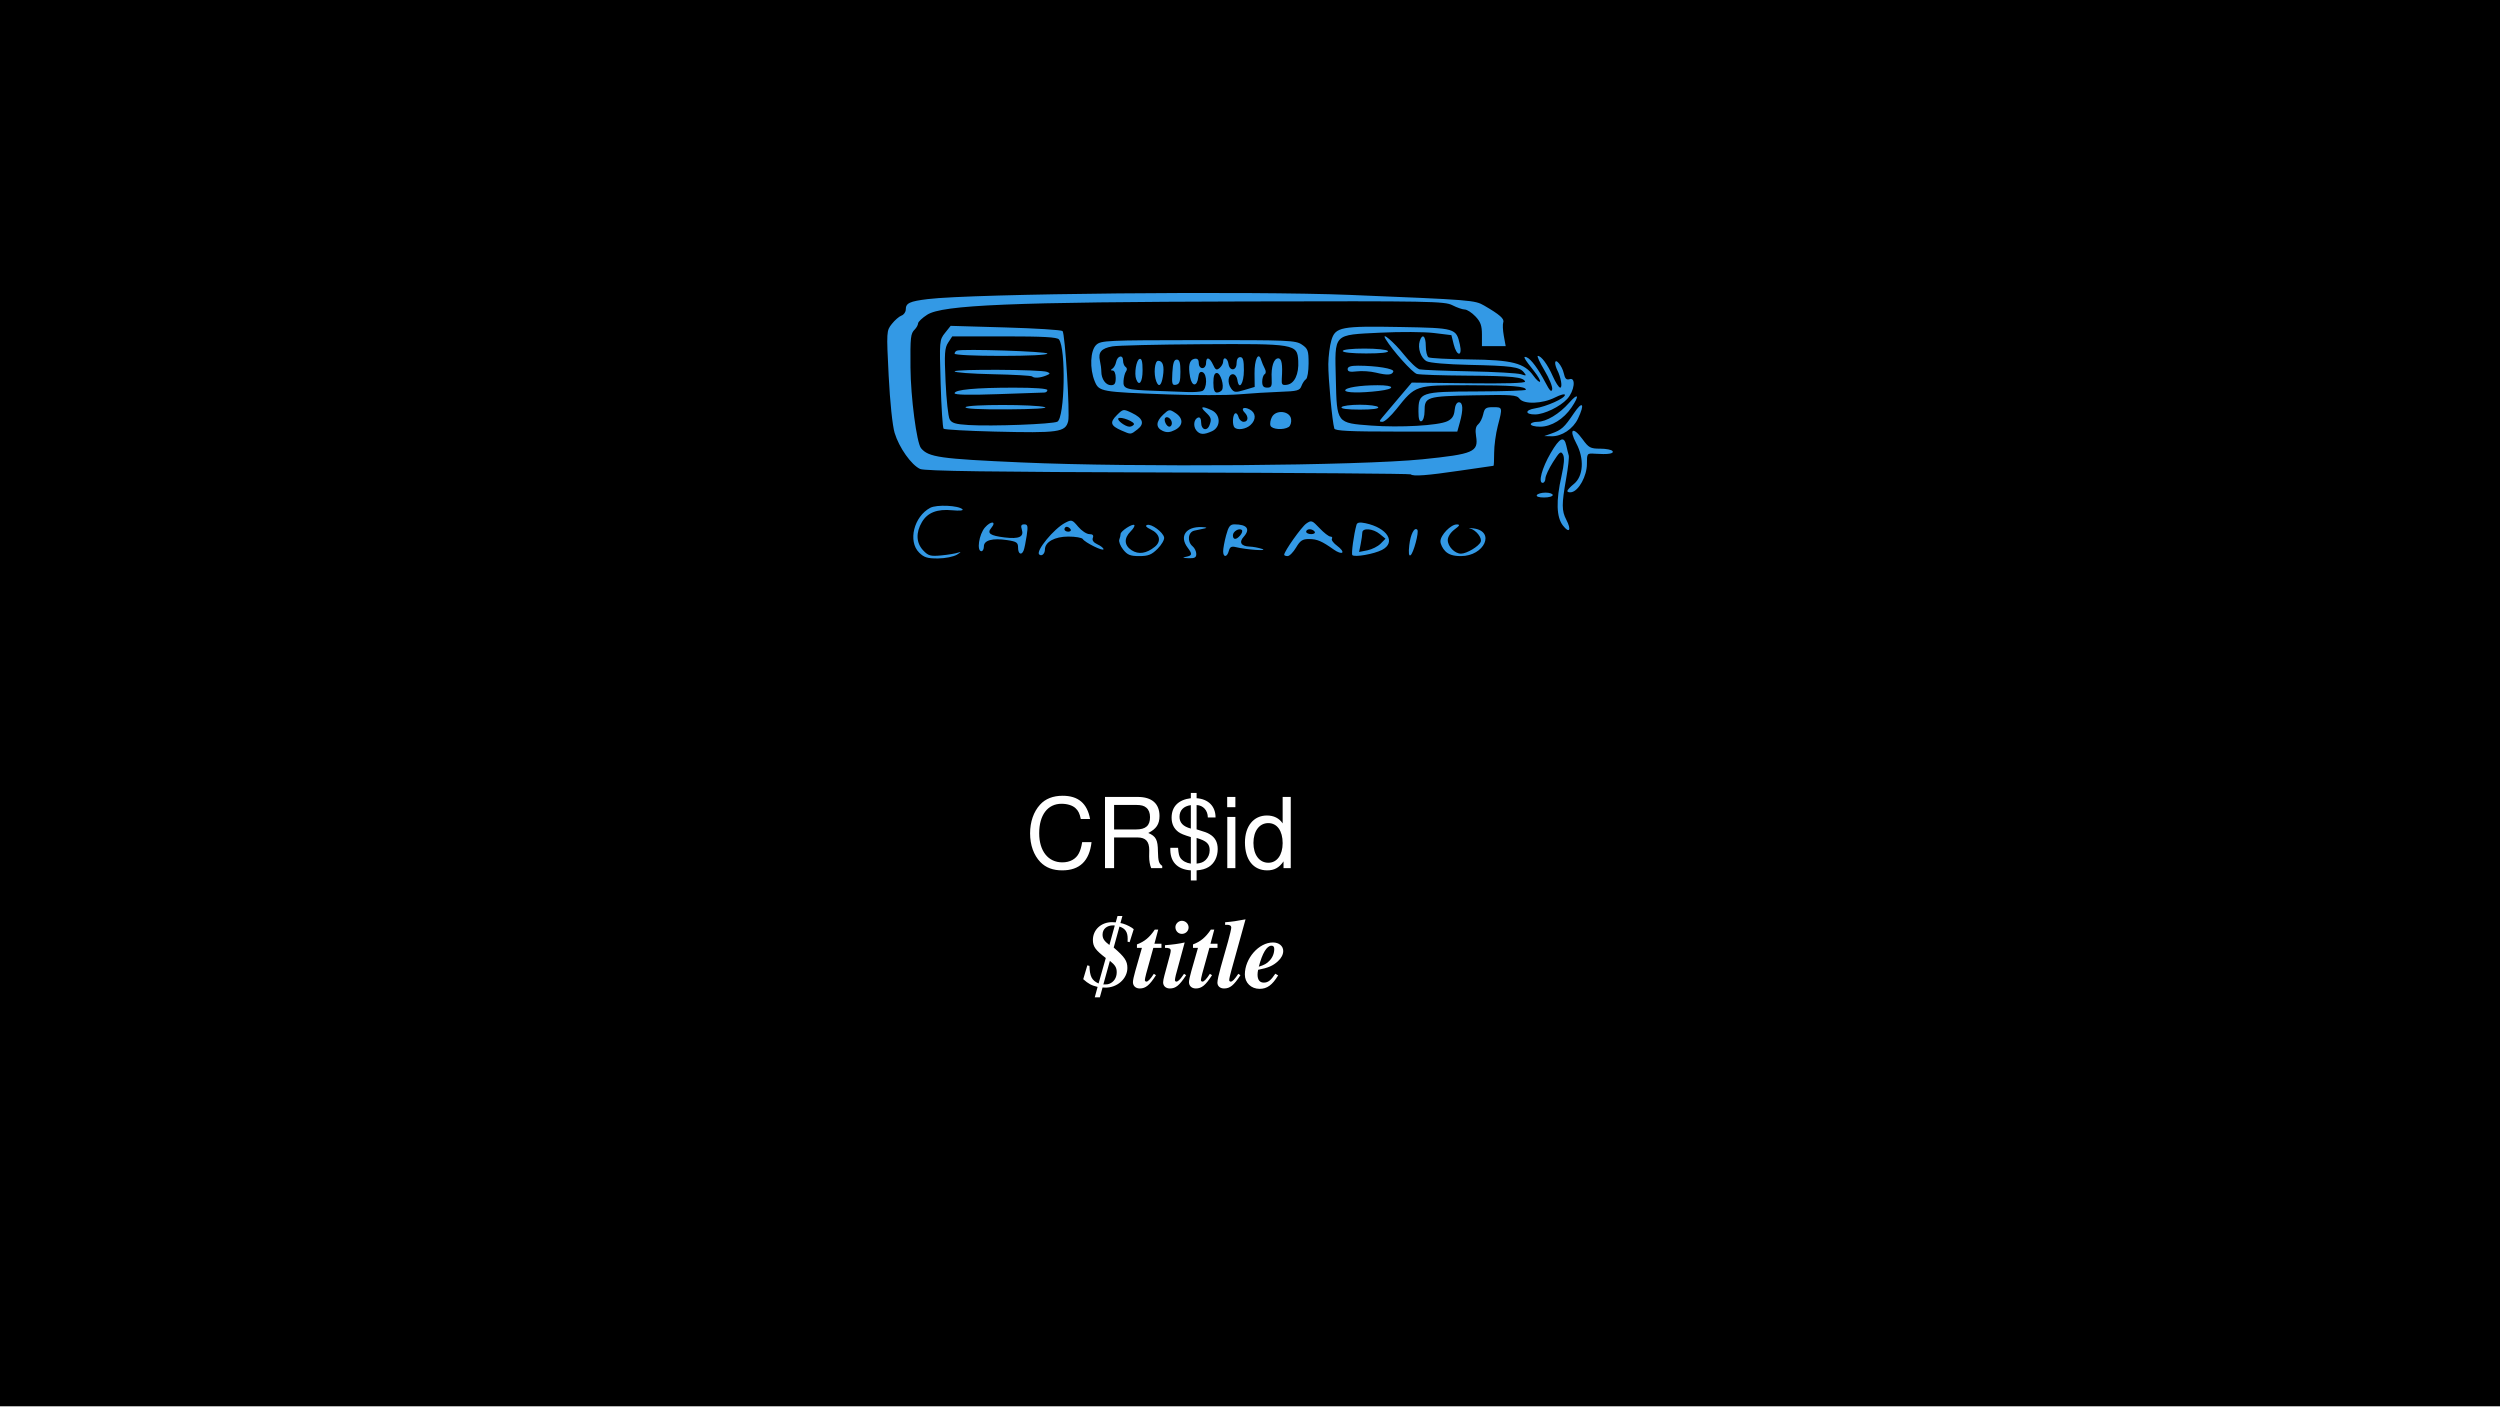
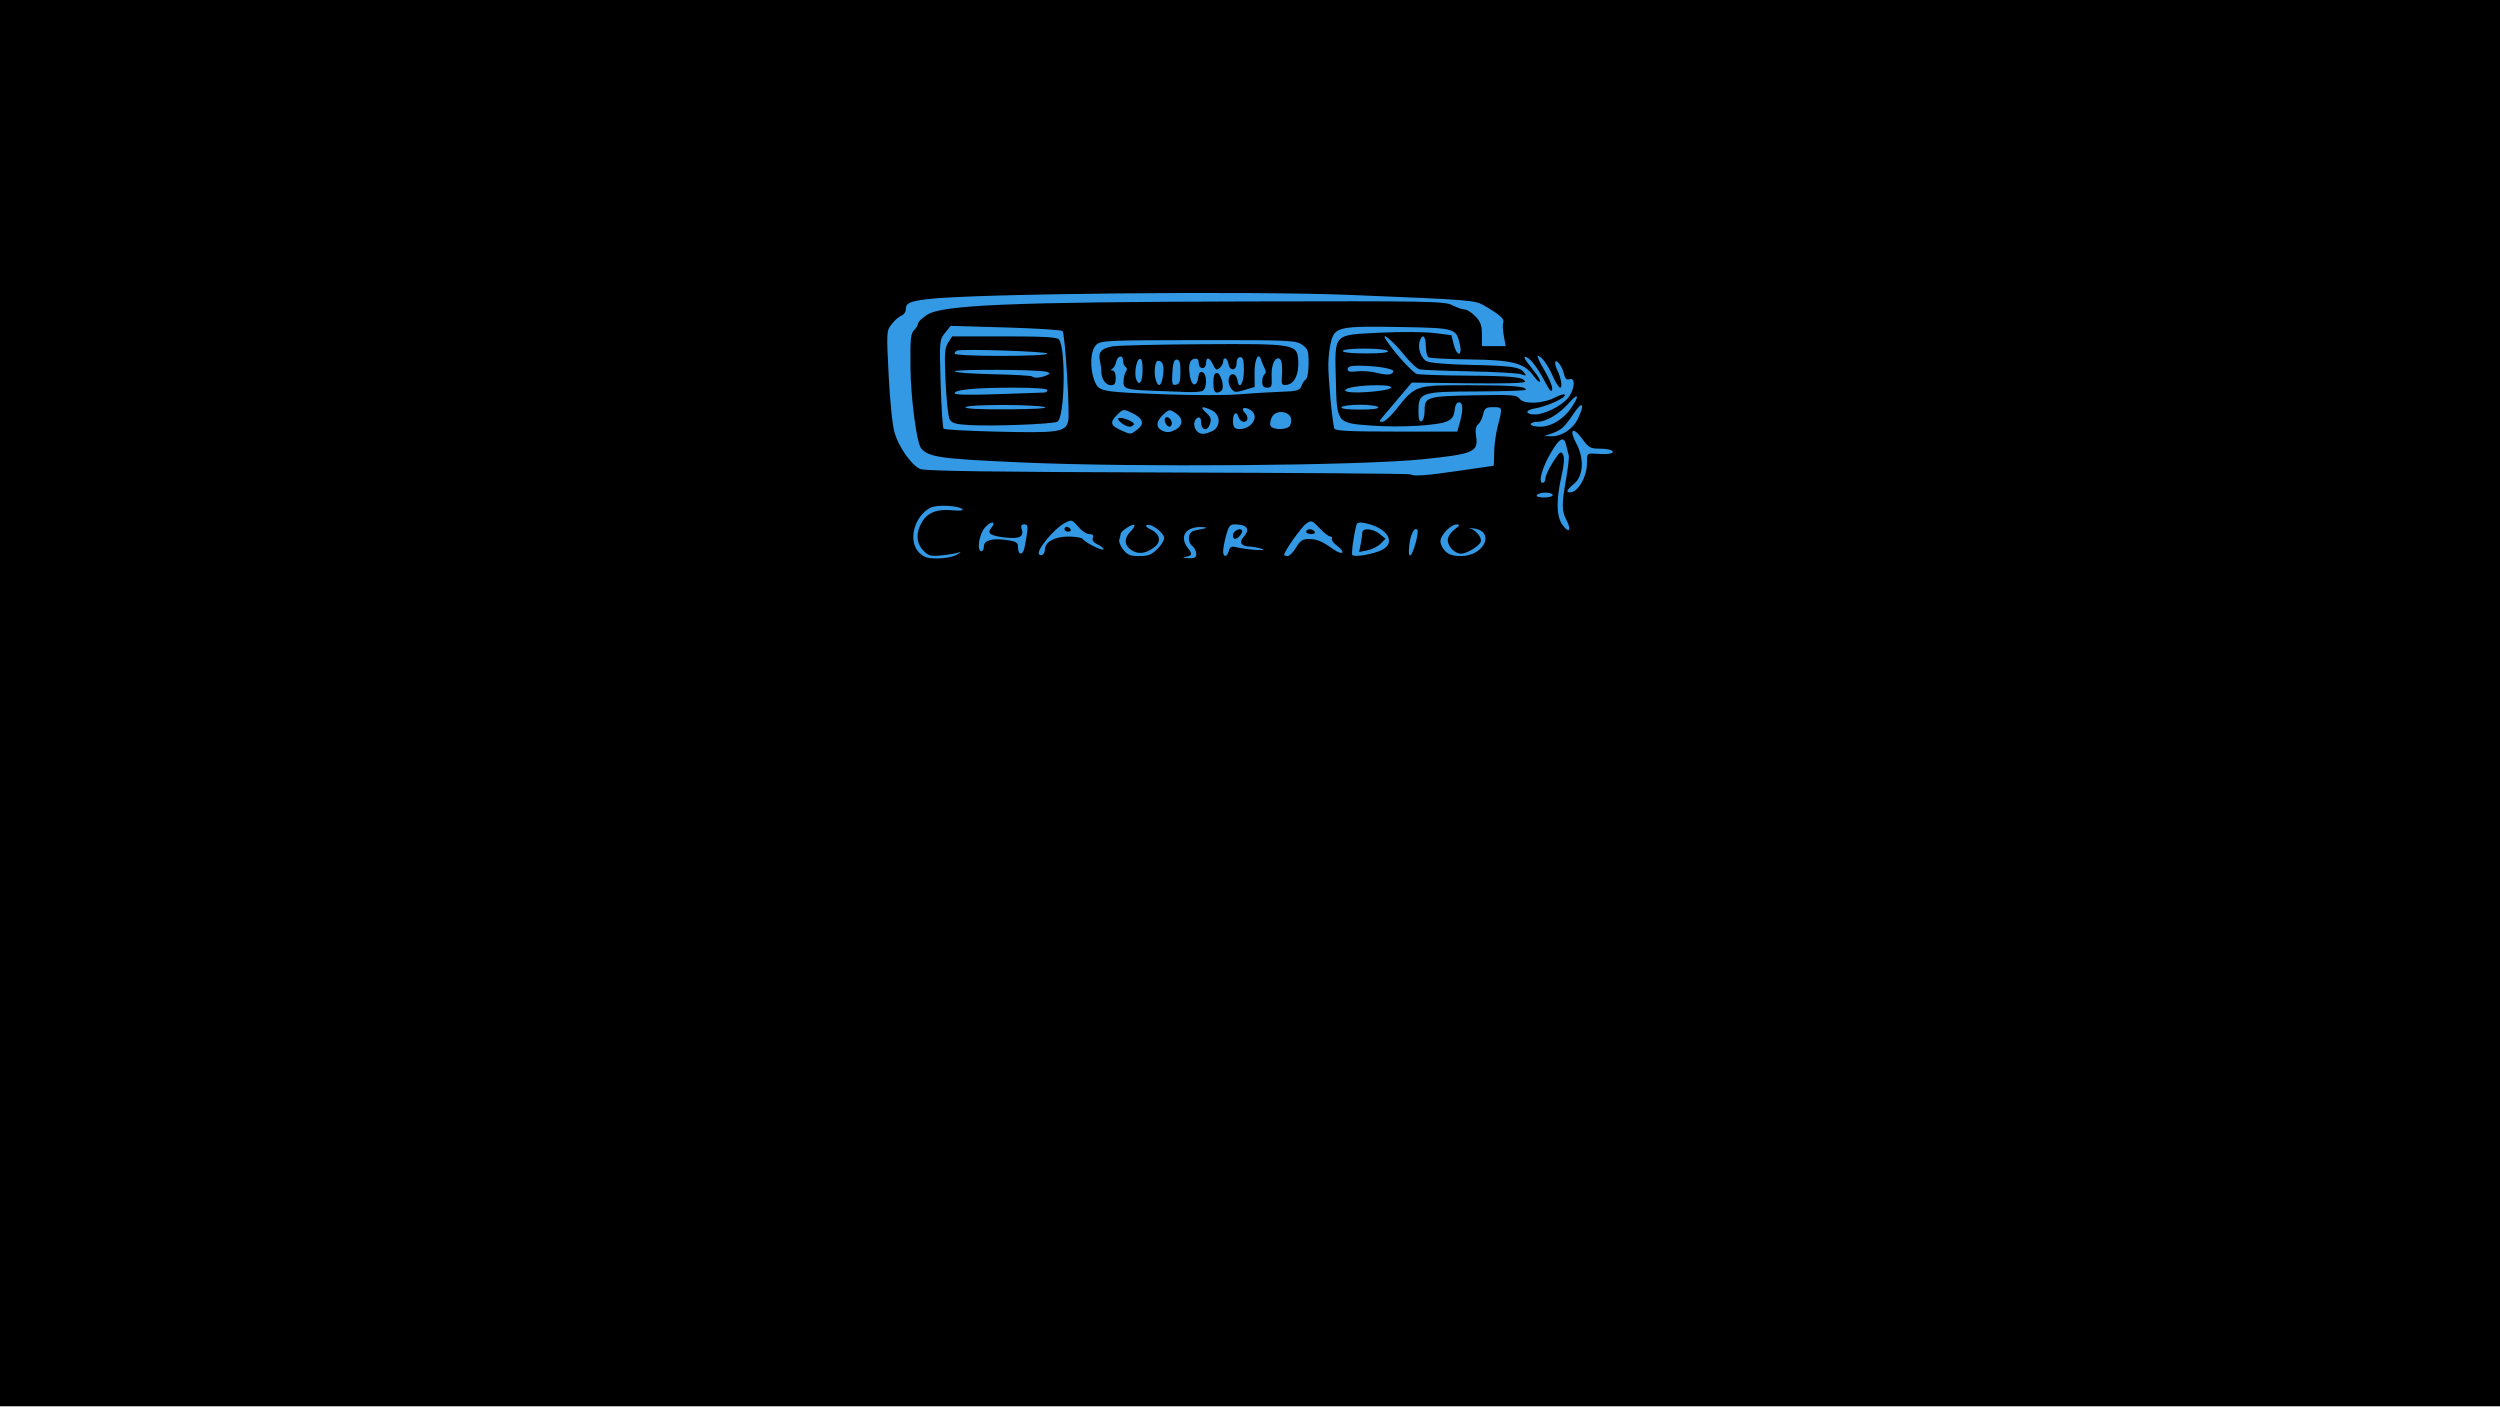
- <svg xmlns="http://www.w3.org/2000/svg" xmlns:xlink="http://www.w3.org/1999/xlink" width="1920" height="1080" id="svg2" version="1.1">
+ <svg xmlns="http://www.w3.org/2000/svg" xmlns:xlink="http://www.w3.org/1999/xlink" width="2048" height="1152" id="svg2" version="1.1">
  <defs id="defs4">
    <linearGradient id="linearGradient3807">
      <stop style="stop-color:#ffffff;stop-opacity:0;" offset="0" id="stop3809" />
      <stop id="stop3815" offset="0.2" style="stop-color:#ffffff;stop-opacity:0.784;" />
      <stop style="stop-color:#ffffff;stop-opacity:0.784;" offset="1" id="stop3811" />
    </linearGradient>
    <linearGradient xlink:href="#linearGradient3807" id="linearGradient3813" x1="650" y1="595.076" x2="1230" y2="595.076" gradientUnits="userSpaceOnUse" gradientTransform="matrix(1,0,0,0.9974417,-74.94924,-22.85744)" />
    <linearGradient xlink:href="#linearGradient3807" id="linearGradient3819" x1="575.051" y1="570.697" x2="1155.051" y2="570.697" gradientUnits="userSpaceOnUse" spreadMethod="reflect" />
    <linearGradient xlink:href="#linearGradient3807-2" id="linearGradient3819-8" x1="575.051" y1="570.697" x2="1155.051" y2="570.697" gradientUnits="userSpaceOnUse" spreadMethod="reflect" />
    <linearGradient id="linearGradient3807-2">
      <stop style="stop-color:#ffffff;stop-opacity:0;" offset="0" id="stop3809-5" />
      <stop id="stop3815-1" offset="0.2" style="stop-color:#ffffff;stop-opacity:1;" />
      <stop style="stop-color:#ffffff;stop-opacity:1;" offset="1" id="stop3811-1" />
    </linearGradient>
    <linearGradient gradientTransform="matrix(2.393314,0,0,1,-1291.511,359.3558)" y2="570.697" x2="1155.051" y1="570.697" x1="575.051" spreadMethod="reflect" gradientUnits="userSpaceOnUse" id="linearGradient4017-1" xlink:href="#linearGradient3807-2-2" />
    <linearGradient id="linearGradient3807-2-2">
      <stop style="stop-color:#ffffff;stop-opacity:0;" offset="0" id="stop3809-5-5" />
      <stop id="stop3815-1-7" offset="0.2" style="stop-color:#ffffff;stop-opacity:1;" />
      <stop style="stop-color:#ffffff;stop-opacity:1;" offset="1" id="stop3811-1-0" />
    </linearGradient>
    <linearGradient y2="570.697" x2="1155.051" y1="570.697" x1="575.051" spreadMethod="reflect" gradientTransform="matrix(2.393314,0,0,1,-842.013,2.87365)" gradientUnits="userSpaceOnUse" id="linearGradient4510" xlink:href="#linearGradient3807-2-2" />
-     <filter id="filter4858" width="1.2" color-interpolation-filters="sRGB">
+     <filter id="filter4858" width="1.2" style="color-interpolation-filters:sRGB">
      <feFlood id="feFlood4860" flood-opacity="0.297" flood-color="rgb(255,255,255)" result="flood" />
      <feComposite id="feComposite4862" in2="SourceGraphic" in="flood" operator="in" result="composite1" />
      <feGaussianBlur id="feGaussianBlur4864" stdDeviation="2" result="blur" />
      <feOffset id="feOffset4866" dx="2" dy="2.2" result="offset" />
      <feComposite id="feComposite4868" in2="offset" in="SourceGraphic" operator="over" result="composite2" dy="0" />
    </filter>
  </defs>
-   <g id="layer1" transform="translate(0,27.63782)">
-     <rect style="fill:#000000;fill-opacity:1;fill-rule:nonzero;stroke:none" id="rect3797" width="1920" height="1080" x="0" y="-27.638" />
-     <path style="fill:#3399e5;fill-opacity:1" d="m 705.852,396.716 c -8.704,-8.704 -3.958,-27.712 8.579,-34.362 4.93,-2.615 21.772,-1.833 24.754,1.15 0.964,0.964 -2.311,1.279 -7.803,0.751 -11.648,-1.119 -19.019,1.74 -23.339,9.053 -4.767,8.07 -4.443,15.962 0.889,21.671 3.964,4.245 5.631,4.72 13.88,3.952 5.156,-0.48 11.062,-1.463 13.125,-2.184 2.47,-0.864 2.15,-0.33 -0.938,1.564 -2.607,1.599 -9.095,2.905 -14.616,2.942 -8.094,0.054 -10.779,-0.784 -14.531,-4.536 z m 204.929,3.279 c 4.901,-0.944 5.11,-2.029 1.347,-7.004 -6.579,-8.698 -1.461,-16.256 10.718,-15.83 3.586,0.125 4.63,0.553 2.467,1.01 -2.062,0.436 -5.648,1.198 -7.969,1.693 -4.972,1.061 -5.827,8.41 -1.406,12.079 1.547,1.284 2.812,3.918 2.812,5.855 0,2.774 -1.292,3.466 -6.094,3.265 -4.407,-0.185 -4.926,-0.48 -1.875,-1.068 z m -112.714,-1.859 c -2.691,-2.691 11.355,-19.757 19.957,-24.25 4.972,-2.596 5.434,-2.459 10.01,2.98 2.639,3.136 6.501,5.702 8.582,5.702 2.627,0 3.447,0.878 2.683,2.87 -0.719,1.873 0.514,3.606 3.549,4.988 2.558,1.165 4.651,2.844 4.651,3.731 0,1.915 -14.222,-5.064 -15.921,-7.812 -0.646,-1.046 -5.637,-1.902 -11.09,-1.902 -10.47,0 -17.989,4.16 -17.989,9.953 0,3.344 -2.619,5.553 -4.433,3.739 z M 822.188,378.818 c -0.637,-1.031 -1.953,-1.875 -2.923,-1.875 -0.97,0 -1.764,0.844 -1.764,1.875 0,1.031 1.315,1.875 2.923,1.875 1.608,0 2.402,-0.844 1.764,-1.875 z m 40.379,15.596 c -2.176,-2.766 -3.502,-6.21 -2.949,-7.653 0.554,-1.443 1.007,-3.38 1.007,-4.303 0,-2.207 9.191,-8.199 10.527,-6.863 0.569,0.569 -0.723,2.793 -2.871,4.941 -5.22,5.22 -4.93,10.649 0.768,14.382 5.303,3.475 11.429,2.581 17.827,-2.6 5.304,-4.295 3.877,-10.082 -3.318,-13.462 -3.323,-1.561 -4.229,-2.726 -2.582,-3.318 3.209,-1.154 12.264,5.481 13.069,9.577 0.334,1.699 -1.921,5.617 -5.012,8.708 -4.579,4.579 -7.183,5.619 -14.065,5.619 -6.928,0 -9.156,-0.903 -12.401,-5.029 z m 76.809,1.306 c 0,-2.048 1.019,-7.532 2.264,-12.188 1.819,-6.801 3.079,-8.464 6.409,-8.464 9.74,0 12.441,3.655 7.081,9.578 -3.802,4.201 -1.967,7.244 4.513,7.484 2.775,0.103 7.155,0.931 9.733,1.841 5.054,1.784 -12.126,0.574 -20.271,-1.427 -3.332,-0.819 -4.574,-0.145 -5.375,2.917 -1.315,5.027 -4.354,5.208 -4.354,0.259 z m 13.163,-12.26 c 1.304,-1.572 1.866,-3.364 1.248,-3.982 -1.92,-1.92 -6.911,0.945 -6.911,3.968 0,3.672 2.621,3.679 5.663,0.013 z M 986.25,398.416 c 0,-2.631 13.256,-21.351 16.951,-23.94 3.935,-2.756 4.482,-2.567 10.23,3.528 3.34,3.542 7.078,6.44 8.306,6.44 1.228,0 1.757,0.77 1.175,1.712 -0.582,0.941 1.265,3.404 4.105,5.472 2.839,2.068 4.558,4.366 3.818,5.105 -0.739,0.739 -3.592,-0.247 -6.338,-2.191 -9.382,-6.641 -12.937,-8.167 -19.093,-8.195 -5.063,-0.023 -6.845,1.139 -10.029,6.535 -2.13,3.609 -5.054,6.562 -6.499,6.562 -1.445,0 -2.627,-0.462 -2.627,-1.028 z m 23.438,-17.722 c -0.637,-1.031 -2.375,-1.875 -3.861,-1.875 -1.486,0 -2.702,0.844 -2.702,1.875 0,1.031 1.737,1.875 3.861,1.875 2.123,0 3.339,-0.844 2.702,-1.875 z m 28.916,18.002 c -0.937,-0.957 1.111,-15.914 3.192,-23.307 0.498,-1.771 2.466,-2.125 6.797,-1.22 16.897,3.528 23.913,14.768 12.804,20.513 -6.176,3.194 -21.034,5.811 -22.793,4.015 z m 21.702,-8.787 3.756,-3.819 -4.426,-3.636 c -5.128,-4.212 -13.386,-4.864 -13.386,-1.058 0,1.418 -0.554,5.347 -1.23,8.73 l -1.23,6.152 6.38,-1.276 c 3.509,-0.702 8.071,-2.994 10.137,-5.095 z m 22.019,1.215 c 0.955,-8.472 3.91,-14.195 6.166,-11.94 1.51,1.509 -2.955,18.219 -5.247,19.635 -1.257,0.777 -1.574,-1.881 -0.919,-7.695 z M 1110,395.693 c -2.062,-2.062 -3.75,-5.476 -3.75,-7.585 0,-4.761 8.037,-13.06 12.571,-12.98 2.681,0.047 2.316,0.843 -1.79,3.906 -2.971,2.217 -5.156,5.644 -5.156,8.088 0,4.922 5.379,10.447 10.171,10.447 4.386,0 13.816,-5.659 15.128,-9.078 1.19,-3.1 -3.563,-9.078 -8.151,-10.252 -1.697,-0.434 -0.554,-0.47 2.54,-0.08 17.175,2.167 8.528,21.284 -9.628,21.284 -5.685,0 -9.33,-1.145 -11.935,-3.75 z m -328.125,-2.698 c 0,-3.98 -1.09,-4.736 -8.413,-5.834 -11.231,-1.684 -17.837,0.1 -17.837,4.818 0,2.043 -0.844,3.714 -1.875,3.714 -3.806,0 -1.931,-12.851 2.653,-18.177 4.609,-5.355 9.273,-4.969 4.819,0.398 -3.357,4.045 -0.765,5.851 10.341,7.205 11.081,1.351 14.984,-0.443 13.199,-6.068 -0.947,-2.984 -0.473,-3.984 1.887,-3.984 2.686,0 2.959,1.283 1.851,8.677 -0.716,4.772 -1.746,9.835 -2.288,11.25 -1.608,4.192 -4.336,2.934 -4.336,-2 z m 418.495,-16.946 c -5.077,-6.455 -5.451,-19.002 -1.135,-38.111 2.066,-9.148 2.413,-14.235 1.128,-16.532 -1.611,-2.879 -2.625,-2.106 -7.672,5.852 -3.198,5.043 -5.815,10.692 -5.815,12.552 0,1.861 -0.954,3.383 -2.12,3.383 -3.602,0 -0.517,-11.435 6.178,-22.898 6.925,-11.858 10.3,-13.459 12.001,-5.695 0.621,2.836 1.46,6.225 1.863,7.53 0.404,1.306 -0.495,9.321 -1.997,17.812 -3.488,19.72 -3.468,24.644 0.127,31.596 4.079,7.888 2.412,10.829 -2.557,4.511 z m -20.057,-23.482 c 0.637,-1.031 3.64,-1.875 6.673,-1.875 3.033,0 5.514,0.844 5.514,1.875 0,1.031 -3.003,1.875 -6.673,1.875 -3.971,0 -6.204,-0.759 -5.514,-1.875 z m 23.438,-3.073 c 0,-0.81 2.218,-3.242 4.928,-5.403 7.388,-5.891 8.217,-19.504 1.902,-31.25 -5.969,-11.102 -2.523,-13.28 4.869,-3.076 4.679,6.459 6.031,7.177 13.514,7.177 4.573,0 8.837,0.844 9.474,1.875 1.228,1.987 -3.559,2.691 -13.594,2.001 -6.021,-0.414 -6.094,-0.32 -6.094,7.888 0,9.137 -6.226,20.572 -11.785,21.642 -1.768,0.341 -3.215,-0.044 -3.215,-0.854 z m -120.284,-12.836 c -0.5,-0.5 -84.383,-1.142 -186.406,-1.427 -135.561,-0.378 -186.812,-1.103 -190.381,-2.691 -6.705,-2.983 -16.225,-16.457 -19.623,-27.771 -1.649,-5.49 -3.544,-23.704 -4.562,-43.857 -1.72,-34.039 -1.69,-34.533 2.414,-39.748 2.285,-2.904 5.632,-5.803 7.437,-6.44 1.805,-0.638 3.281,-2.74 3.281,-4.672 0,-4.9 2.884,-6.264 16.875,-7.983 34.469,-4.234 247.634,-6.343 324.375,-3.209 93.821,3.832 95.743,3.985 103.036,8.217 11.856,6.879 15.608,10.182 14.587,12.843 -0.547,1.425 -0.349,6.12 0.439,10.432 l 1.434,7.84 -9.123,0 -9.123,0 0,-8.804 c 0,-6.999 -1.033,-9.881 -5.038,-14.062 -2.771,-2.892 -6.438,-5.259 -8.149,-5.259 -1.711,0 -5.983,-1.477 -9.493,-3.281 -5.942,-3.055 -16.903,-3.255 -159.194,-2.906 -179.105,0.44 -232.38,2.661 -244.139,10.18 -3.824,2.445 -6.988,5.439 -7.031,6.655 -0.044,1.215 -1.204,3.335 -2.579,4.71 -3.161,3.161 -3.442,5.676 -3.26,29.203 0.176,22.794 4.768,57.922 8.095,61.935 5.761,6.947 14.423,8.176 77.218,10.955 86.999,3.85 259.641,2.488 307.91,-2.429 39.34,-4.007 43.093,-5.625 41.155,-17.744 -0.757,-4.731 -0.268,-7.523 1.586,-9.061 1.474,-1.223 3.222,-4.696 3.886,-7.719 1.048,-4.771 2.053,-5.495 7.62,-5.495 7.359,0 7.351,-0.033 3.601,14.365 -1.547,5.939 -2.812,15.261 -2.812,20.716 0,5.455 -0.211,9.922 -0.469,9.927 -0.258,0.005 -11.859,1.688 -25.781,3.741 -25.342,3.737 -36.081,4.544 -37.784,2.841 z m 108.097,-31.365 c 7.689,-2.705 9.802,-4.615 17.113,-15.471 6.779,-10.066 8.727,-7.571 3.194,4.09 -3.727,7.853 -12.515,13.696 -20.306,13.501 l -5.625,-0.141 5.625,-1.979 z M 763.745,303.818 c -20.8,-0.516 -38.385,-1.507 -39.078,-2.203 -0.693,-0.696 -1.709,-16.306 -2.256,-34.688 -0.978,-32.849 -0.921,-33.515 3.348,-38.867 l 4.343,-5.445 42.202,1.228 c 23.211,0.675 42.896,1.922 43.744,2.771 1.909,1.909 5.755,63.445 4.323,69.18 -2.123,8.509 -7.32,9.245 -56.625,8.023 z m 48.324,-7.611 c 5.674,-3.022 6.685,-56.232 1.2,-63.17 -1.379,-1.744 -12.099,-2.344 -41.893,-2.344 l -40.04,0 -3.14,4.792 c -2.702,4.124 -2.981,8.306 -2.002,29.966 0.626,13.846 2.029,26.838 3.117,28.872 1.595,2.981 4.43,3.847 14.615,4.462 17.988,1.086 64.57,-0.677 68.142,-2.579 z M 741.562,285.068 c 1.38,-2.233 53.965,-2.233 60.938,0 2.758,0.883 -9.054,1.578 -28.704,1.688 -21.83,0.122 -32.991,-0.462 -32.233,-1.688 z m -8.438,-10.698 c 0,-2.758 16.011,-4.267 45.469,-4.286 15.948,-0.01 25.781,0.699 25.781,1.859 0,1.031 -1.055,1.884 -2.344,1.894 -1.289,0.011 -17.32,0.563 -35.625,1.228 -22.075,0.802 -33.281,0.568 -33.281,-0.696 z m 59.518,-12.909 c -0.609,-0.609 -14.251,-1.376 -30.316,-1.705 -16.065,-0.329 -29.193,-1.307 -29.173,-2.174 0.043,-1.834 66.453,-1.47 70.986,0.389 2.644,1.084 2.552,1.453 -0.703,2.791 -4.576,1.882 -9.305,2.188 -10.794,0.699 z M 733.125,243.974 c 0,-0.945 0.834,-2 1.853,-2.344 4.454,-1.503 69.397,0.621 69.397,2.269 0,1.078 -14.208,1.793 -35.625,1.793 -20.341,0 -35.625,-0.737 -35.625,-1.719 z m 128.194,59.018 c -8.417,-3.663 -9.191,-6.188 -3.61,-11.769 4.843,-4.843 5.013,-4.869 11.474,-1.788 8.679,4.139 10.118,8.303 4.392,12.706 -5.345,4.109 -4.848,4.074 -12.255,0.851 z m 9.506,-4.617 c 1.181,-1.911 -10.203,-6.429 -11.907,-4.725 -1.368,1.368 5.333,6.418 8.518,6.418 1.289,0 2.814,-0.762 3.389,-1.692 z m 22.144,4.918 c -5.499,-2.508 -5.352,-7.132 0.399,-12.535 4.411,-4.144 4.831,-4.199 9.375,-1.221 6.261,4.102 6.088,9.757 -0.399,13.057 -3.781,1.923 -6.282,2.11 -9.375,0.699 z M 900,297.366 c 0,-2.986 -3.402,-5.771 -5.044,-4.129 -1.542,1.542 0.865,6.831 3.11,6.831 1.064,0 1.934,-1.216 1.934,-2.702 z m 18.825,5.604 c -2.698,-3.251 -1.948,-8.843 1.331,-9.935 1.472,-0.49 2.344,1.022 2.344,4.063 0,5.372 4.51,6.703 6.362,1.878 1.797,-4.684 1.407,-6.013 -2.965,-10.086 -4.655,-4.337 -2.782,-4.932 4.653,-1.479 7.029,3.264 7.209,12.957 0.3,16.105 -6.32,2.879 -9.293,2.744 -12.025,-0.546 z m 105.934,-1.496 c -1.569,-4.912 -4.753,-39.088 -4.615,-49.538 0.079,-6.012 1.147,-14.255 2.373,-18.319 3.059,-10.144 7.329,-10.954 53.237,-10.107 42.135,0.777 42.602,0.916 45.437,13.482 2.132,9.452 -2.429,9.255 -4.766,-0.205 l -1.737,-7.031 -13.395,-1.643 c -7.367,-0.904 -25.811,-1.022 -40.986,-0.264 -36.863,1.843 -35.23,0.134 -34.385,35.996 0.795,33.738 0.499,33.354 27.307,35.364 21.986,1.648 51.383,-0.031 58.304,-3.332 3.669,-1.75 5.189,-4.044 5.618,-8.479 0.364,-3.763 1.614,-6.081 3.281,-6.081 3.192,0 3.454,5.626 0.72,15.469 l -1.953,7.031 -46.846,0 c -35.827,0 -47.022,-0.551 -47.594,-2.344 z m -76.634,-0.781 c -1.825,-1.825 -1.528,-9.607 0.412,-10.806 0.914,-0.565 2.101,0.651 2.637,2.702 0.536,2.051 2.32,3.729 3.963,3.729 3.51,0 3.936,-3.927 0.769,-7.094 -3.234,-3.234 -0.623,-4.805 3.933,-2.367 4.825,2.582 5.037,7.86 0.482,11.983 -3.481,3.151 -9.92,4.129 -12.196,1.853 z m 27.609,-1.416 c -0.563,-1.466 -0.058,-4.469 1.121,-6.672 3.135,-5.858 13.824,-4.677 14.715,1.626 0.348,2.462 -0.496,5.191 -1.875,6.065 -4.005,2.538 -12.844,1.893 -13.961,-1.019 z M 1175.625,298.193 c 0,-1.031 2.32,-1.878 5.156,-1.882 6.773,-0.009 16.808,-6.043 24.347,-14.639 6.99,-7.97 8.14,-5.778 1.858,3.543 -6.088,9.034 -15.545,14.853 -24.139,14.853 -3.973,0 -7.223,-0.844 -7.223,-1.875 z m -114.095,-5.156 c 1.505,-1.805 7.229,-8.584 12.72,-15.065 l 9.984,-11.784 43.822,0.534 c 27.795,0.339 43.599,-0.133 43.213,-1.29 -1.16,-3.47 -9.856,-4.366 -44.394,-4.578 -19.078,-0.117 -36.494,-0.697 -38.702,-1.29 -3.369,-0.904 -18.715,-18.006 -23.973,-26.715 -3.921,-6.496 6.292,2.132 13.996,11.825 4.601,5.788 10.053,10.9 12.116,11.358 2.062,0.459 19.359,1.142 38.438,1.519 19.078,0.377 36.797,1.384 39.375,2.239 4.199,1.392 4.424,1.232 2.155,-1.534 -3.406,-4.154 -9.467,-4.966 -42.473,-5.691 -16.255,-0.357 -29.818,-1.521 -32.128,-2.758 -4.447,-2.38 -7.064,-10.019 -5.316,-15.523 1.95,-6.145 4.637,-3.943 4.637,3.799 0,4.064 0.949,7.976 2.108,8.692 1.16,0.717 15.293,1.45 31.406,1.629 32.888,0.365 42.192,2.749 49.214,12.611 2.162,3.036 4.401,5.049 4.977,4.474 0.575,-0.575 -1.469,-4.21 -4.543,-8.077 -7.746,-9.744 -8.895,-11.881 -5.733,-10.668 3.323,1.275 8.959,8.871 14.565,19.632 3.183,6.11 4.563,7.463 5.093,4.995 0.4,-1.862 -2.261,-8.401 -5.913,-14.531 -3.652,-6.131 -5.963,-11.146 -5.136,-11.146 2.68,0 7.476,6.493 11.477,15.537 2.15,4.861 4.73,8.838 5.732,8.838 1.905,0 0.575,-7.933 -2.258,-13.47 -0.889,-1.737 -1.616,-4.161 -1.616,-5.386 0,-4.299 5.332,2.003 6.607,7.81 0.925,4.212 2.024,5.315 4.508,4.527 5.024,-1.594 3.674,9.171 -1.91,15.234 -5.455,5.923 -17.645,11.814 -24.564,11.87 -7.91,0.065 -8.031,-3.394 -0.163,-4.647 8.89,-1.415 23.021,-7.753 23.021,-10.326 0,-1.066 -3.403,-0.201 -7.562,1.92 -9.696,4.947 -24.034,5.452 -27.316,0.962 -2.126,-2.908 -5.779,-3.176 -35.218,-2.588 -36.363,0.727 -37.717,1.169 -37.717,12.311 0,3.754 -1.046,7.127 -2.344,7.561 -1.64,0.549 -2.344,-1.709 -2.344,-7.519 0,-14.676 1.578,-15.213 45.076,-15.339 20.582,-0.059 37.422,-0.643 37.423,-1.296 0,-2.653 -10.132,-3.45 -44.166,-3.474 -40.891,-0.029 -40.537,-0.147 -55.322,18.422 -4.238,5.323 -9.03,9.678 -10.649,9.678 -2.596,0 -2.62,-0.388 -0.207,-3.281 z m -31.217,-7.969 c 0.637,-1.031 6.965,-1.875 14.062,-1.875 7.097,0 13.425,0.844 14.062,1.875 0.736,1.191 -4.392,1.875 -14.062,1.875 -9.67,0 -14.799,-0.684 -14.062,-1.875 z m -133.125,-9.79 c -51.695,-1.865 -53.12,-2.117 -56.403,-9.975 -4.088,-9.784 -3.481,-23.91 1.21,-28.155 3.638,-3.293 8.314,-3.506 78.281,-3.572 69.59,-0.066 74.746,0.157 79.568,3.427 4.635,3.143 5.156,4.602 5.156,14.421 0,6.008 -0.903,11.482 -2.006,12.164 -1.103,0.682 -2.667,3.026 -3.474,5.208 -1.301,3.517 -3.153,4.026 -16.275,4.476 -8.144,0.279 -22.401,1.149 -31.682,1.934 -9.281,0.784 -33.75,0.818 -54.375,0.073 z m 26.097,-2.598 c 3.823,-1.467 4.037,-13.05 0.268,-14.496 -1.855,-0.712 -2.88,0.499 -3.281,3.874 -0.884,7.436 -4.871,7.36 -6.274,-0.119 -1.64,-8.744 -0.555,-13.262 3.369,-14.017 2.25,-0.433 3.26,0.576 3.26,3.26 0,2.206 1.217,3.887 2.812,3.887 1.562,0 2.812,-1.667 2.812,-3.75 0,-5.245 2.728,-4.672 5.371,1.128 1.832,4.021 2.709,4.475 4.988,2.583 1.521,-1.262 2.766,-3.458 2.766,-4.878 0,-4.28 3.444,-2.902 4.088,1.636 0.836,5.884 6.224,5.478 6.224,-0.469 0,-2.917 1.063,-4.688 2.812,-4.688 2.154,0 2.812,2.378 2.812,10.156 0,10.24 -3.808,15.784 -5.012,7.296 -0.337,-2.38 -1.879,-4.327 -3.426,-4.327 -3.719,0 -4.545,6.633 -1.368,10.978 2.264,3.096 3.323,3.211 10.309,1.118 l 7.786,-2.333 -0.122,-10.217 c -0.128,-10.722 2.951,-17.232 5.033,-10.641 0.625,1.977 1.901,5.032 2.836,6.789 1.049,1.972 0.997,3.629 -0.137,4.329 -1.01,0.624 -1.837,3.195 -1.837,5.712 0,3.357 1.02,4.577 3.826,4.577 3.239,0 3.767,-1.078 3.442,-7.031 -0.492,-8.996 1.62,-15.469 5.046,-15.469 2.671,0 3.469,4.569 2.728,15.62 -0.305,4.551 0.261,5.219 3.973,4.688 5.81,-0.832 9.254,-8.161 8.66,-18.432 -0.746,-12.904 -2.318,-13.172 -74.55,-12.719 -33.516,0.21 -64.204,0.954 -68.197,1.653 -8.442,1.478 -11.071,4.521 -9.559,11.066 0.595,2.578 1.08,6.299 1.076,8.268 -0.011,5.68 3.366,10.482 7.371,10.482 2.843,0 3.684,-1.284 3.684,-5.625 0,-3.235 -0.996,-5.637 -2.344,-5.654 -1.679,-0.021 -1.741,-0.419 -0.217,-1.406 1.17,-0.758 2.435,-2.995 2.812,-4.972 0.949,-4.974 5.373,-6.094 5.373,-1.36 0,2.088 0.885,4.342 1.966,5.011 1.155,0.714 1.295,2.113 0.34,3.392 -0.894,1.197 -1.768,4.484 -1.943,7.303 -0.383,6.196 1.625,6.833 24.011,7.615 8.766,0.307 19.876,0.729 24.69,0.939 4.814,0.21 10.088,-0.131 11.719,-0.756 z m -35.271,-7.453 c -2.195,-5.719 -1.255,-15.784 1.474,-15.784 3.623,0 4.881,4.217 3.605,12.079 -1.15,7.087 -3.205,8.587 -5.079,3.705 z m 12.352,-6.721 c 0.423,-7.386 1.308,-10.001 3.385,-10.001 2.124,0 2.812,2.289 2.812,9.349 0,7.522 -0.661,9.477 -3.385,10.001 -2.976,0.573 -3.316,-0.556 -2.812,-9.349 z m -27.744,5.177 c -1.672,-4.356 0.025,-14.835 2.535,-15.659 1.669,-0.548 2.344,1.976 2.344,8.762 0,9.001 -2.639,12.732 -4.878,6.897 z m 65.844,8.213 c 1.94,-3.139 -1.045,-13.079 -3.927,-13.079 -1.857,0 -2.664,2.27 -2.664,7.5 0,5.28 0.8,7.5 2.702,7.5 1.486,0 3.236,-0.864 3.889,-1.921 z m 94.659,0.291 c 0,-2.134 11.341,-3.949 24.844,-3.975 13.487,-0.026 14.092,2.809 0.938,4.389 -13.991,1.681 -25.781,1.491 -25.781,-0.415 z m 23.438,-13.665 c -4.125,-1.008 -10.664,-1.435 -14.531,-0.948 -5.209,0.656 -7.031,0.203 -7.031,-1.748 0,-1.851 2.368,-2.629 7.969,-2.618 14.152,0.029 27.826,2.285 27.099,4.471 -0.933,2.802 -4.564,3.028 -13.505,0.842 z M 1031.25,241.943 c 0,-1.11 6.838,-1.875 16.764,-1.875 9.22,0 17.286,0.844 17.923,1.875 0.742,1.2 -5.293,1.875 -16.764,1.875 -10.699,0 -17.923,-0.756 -17.923,-1.875 z" id="logo" />
-     <text xml:space="preserve" style="font-style:normal;font-weight:normal;font-size:75px;line-height:125%;font-family:Sans;text-align:center;letter-spacing:0px;word-spacing:0px;text-anchor:middle;fill:#ffffff;fill-opacity:1;stroke:none" x="959.945" y="639.082" id="text">
-       <tspan x="959.945" y="639.082" id="tspan3833" style="font-style:normal;font-variant:normal;font-weight:normal;font-stretch:normal;font-family:'Nimbus Sans L';-inkscape-font-specification:'Nimbus Sans L'">CR$id</tspan>
-       <tspan x="959.945" y="730.831" id="tspan3842" style="font-style:italic;font-variant:normal;font-weight:bold;font-stretch:normal;font-family:'Nimbus Roman No9 L';-inkscape-font-specification:'Nimbus Roman No9 L Italic'">$title</tspan>
-     </text>
+   <g id="layer1" transform="translate(0,29.48034)">
+     <rect style="fill:#000000;fill-opacity:1;fill-rule:nonzero;stroke:none;stroke-width:1.067" id="rect3797" width="2048" height="1152" x="0" y="-29.48" />
+     <path style="fill:#3399e5;fill-opacity:1;stroke-width:1.067" d="m 752.909,423.164 c -9.284,-9.284 -4.222,-29.559 9.151,-36.653 5.258,-2.789 23.223,-1.955 26.405,1.227 1.028,1.028 -2.465,1.364 -8.324,0.801 -12.424,-1.194 -20.287,1.856 -24.895,9.656 -5.085,8.608 -4.739,17.026 0.948,23.116 4.229,4.528 6.007,5.034 14.806,4.215 5.5,-0.512 11.8,-1.56 14,-2.33 2.635,-0.922 2.293,-0.352 -1,1.668 -2.781,1.706 -9.701,3.099 -15.591,3.138 -8.634,0.058 -11.498,-0.836 -15.5,-4.838 z M 971.5,426.661 c 5.228,-1.007 5.45,-2.164 1.436,-7.471 -7.017,-9.278 -1.559,-17.34 11.432,-16.886 3.825,0.134 4.939,0.59 2.631,1.078 -2.2,0.465 -6.025,1.278 -8.5,1.806 -5.303,1.132 -6.216,8.97 -1.5,12.884 1.65,1.369 3,4.18 3,6.245 0,2.959 -1.378,3.697 -6.5,3.483 -4.701,-0.197 -5.254,-0.512 -2,-1.139 z m -120.228,-1.983 c -2.87,-2.87 12.112,-21.074 21.288,-25.866 5.303,-2.77 5.796,-2.623 10.678,3.179 2.815,3.345 6.934,6.082 9.154,6.082 2.802,0 3.677,0.936 2.862,3.061 -0.767,1.998 0.549,3.846 3.786,5.321 2.728,1.243 4.961,3.034 4.961,3.98 0,2.043 -15.17,-5.401 -16.982,-8.333 -0.69,-1.116 -6.013,-2.029 -11.83,-2.029 -11.168,0 -19.188,4.438 -19.188,10.617 0,3.567 -2.793,5.923 -4.728,3.989 z M 877,404.073 c -0.68,-1.1 -2.083,-2 -3.118,-2 -1.035,0 -1.882,0.9 -1.882,2 0,1.1 1.403,2 3.118,2 1.715,0 2.562,-0.9 1.882,-2 z m 43.071,16.636 c -2.321,-2.95 -3.736,-6.624 -3.145,-8.164 0.591,-1.54 1.074,-3.605 1.074,-4.59 0,-2.355 9.804,-8.745 11.229,-7.32 0.607,0.607 -0.771,2.979 -3.062,5.271 -5.568,5.568 -5.259,11.359 0.819,15.341 5.656,3.706 12.191,2.753 19.016,-2.773 5.657,-4.581 4.136,-10.754 -3.54,-14.36 -3.545,-1.665 -4.511,-2.907 -2.754,-3.539 3.423,-1.231 13.081,5.847 13.941,10.216 0.356,1.812 -2.049,5.991 -5.346,9.288 -4.884,4.884 -7.662,5.994 -15.003,5.994 -7.39,0 -9.767,-0.964 -13.228,-5.364 z M 1002,422.101 c 0,-2.184 1.087,-8.034 2.415,-13 1.94,-7.254 3.284,-9.029 6.836,-9.029 10.389,0 13.271,3.898 7.553,10.216 -4.056,4.481 -2.098,7.727 4.814,7.983 2.96,0.11 7.632,0.993 10.382,1.964 5.391,1.903 -12.934,0.612 -21.622,-1.523 -3.554,-0.873 -4.879,-0.154 -5.733,3.112 -1.402,5.362 -4.644,5.555 -4.644,0.276 z m 14.04,-13.077 c 1.391,-1.677 1.99,-3.588 1.331,-4.247 -2.048,-2.048 -7.371,1.008 -7.371,4.233 0,3.917 2.796,3.924 6.04,0.014 z M 1052,424.977 c 0,-2.806 14.139,-22.775 18.081,-25.536 4.197,-2.94 4.781,-2.738 10.912,3.763 3.563,3.778 7.55,6.869 8.86,6.869 1.31,0 1.874,0.822 1.254,1.826 -0.621,1.004 1.35,3.631 4.378,5.837 3.029,2.206 4.861,4.657 4.073,5.445 -0.789,0.789 -3.831,-0.263 -6.761,-2.337 -10.007,-7.084 -13.8,-8.712 -20.365,-8.741 -5.4,-0.024 -7.301,1.215 -10.697,6.971 -2.272,3.85 -5.391,7 -6.933,7 -1.541,0 -2.802,-0.493 -2.802,-1.096 z m 25,-18.904 c -0.68,-1.1 -2.533,-2 -4.118,-2 -1.585,0 -2.882,0.9 -2.882,2 0,1.1 1.853,2 4.118,2 2.265,0 3.562,-0.9 2.882,-2 z m 30.844,19.202 c -0.999,-1.02 1.185,-16.975 3.404,-24.861 0.532,-1.889 2.631,-2.266 7.25,-1.302 18.023,3.763 25.508,15.753 13.658,21.88 -6.588,3.407 -22.436,6.198 -24.312,4.283 z m 23.149,-9.372 4.007,-4.073 -4.722,-3.878 c -5.469,-4.492 -14.278,-5.188 -14.278,-1.128 0,1.513 -0.591,5.703 -1.312,9.313 l -1.312,6.562 6.806,-1.361 c 3.743,-0.749 8.609,-3.194 10.812,-5.434 z m 23.487,1.296 c 1.019,-9.037 4.171,-15.142 6.577,-12.736 1.61,1.61 -3.152,19.433 -5.596,20.944 -1.341,0.828 -1.679,-2.006 -0.98,-8.208 z m 29.52,4.874 c -2.2,-2.2 -4,-5.841 -4,-8.091 0,-5.079 8.573,-13.931 13.409,-13.846 2.859,0.05 2.47,0.899 -1.909,4.167 -3.169,2.364 -5.5,6.02 -5.5,8.627 0,5.25 5.737,11.143 10.849,11.143 4.678,0 14.737,-6.036 16.137,-9.683 1.269,-3.307 -3.801,-9.683 -8.694,-10.935 -1.81,-0.463 -0.591,-0.501 2.709,-0.085 18.32,2.312 9.096,22.703 -10.27,22.703 -6.064,0 -9.952,-1.222 -12.73,-4 z m -350,-2.877 c 0,-4.245 -1.163,-5.052 -8.974,-6.223 C 813.046,411.175 806,413.079 806,418.111 c 0,2.179 -0.9,3.962 -2,3.962 -4.06,0 -2.059,-13.708 2.83,-19.388 4.916,-5.712 9.892,-5.301 5.14,0.425 -3.581,4.315 -0.816,6.242 11.03,7.686 11.82,1.441 15.983,-0.473 14.079,-6.472 -1.01,-3.182 -0.504,-4.25 2.013,-4.25 2.865,0 3.157,1.368 1.974,9.256 -0.763,5.091 -1.862,10.491 -2.441,12 -1.716,4.471 -4.625,3.129 -4.625,-2.133 z m 446.394,-18.075 c -5.415,-6.885 -5.814,-20.268 -1.211,-40.652 2.204,-9.758 2.574,-15.185 1.203,-17.634 -1.719,-3.071 -2.8,-2.247 -8.183,6.242 -3.412,5.379 -6.203,11.404 -6.203,13.389 0,1.985 -1.018,3.608 -2.262,3.608 -3.842,0 -0.551,-12.197 6.59,-24.425 7.387,-12.648 10.986,-14.357 12.801,-6.075 0.663,3.025 1.557,6.64 1.988,8.032 0.43,1.393 -0.528,9.943 -2.13,19 -3.721,21.034 -3.7,26.287 0.135,33.702 4.351,8.414 2.573,11.55 -2.727,4.812 z M 1259,376.073 c 0.68,-1.1 3.883,-2 7.118,-2 3.235,0 5.882,0.9 5.882,2 0,1.1 -3.203,2 -7.118,2 -4.236,0 -6.617,-0.81 -5.882,-2 z m 25,-3.278 c 0,-0.864 2.365,-3.458 5.257,-5.763 7.881,-6.284 8.765,-20.804 2.029,-33.333 -6.367,-11.843 -2.691,-14.165 5.193,-3.281 4.991,6.89 6.433,7.656 14.415,7.656 4.878,0 9.426,0.9 10.105,2 1.31,2.119 -3.796,2.871 -14.5,2.134 -6.423,-0.442 -6.5,-0.342 -6.5,8.414 0,9.746 -6.641,21.943 -12.57,23.085 -1.886,0.363 -3.43,-0.047 -3.43,-0.911 z m -128.303,-13.692 c -0.533,-0.533 -90.008,-1.218 -198.833,-1.522 -144.598,-0.404 -199.266,-1.176 -203.073,-2.87 -7.151,-3.182 -17.307,-17.554 -20.931,-29.622 -1.759,-5.856 -3.78,-25.284 -4.866,-46.781 -1.835,-36.308 -1.803,-36.835 2.574,-42.398 2.438,-3.098 6.007,-6.189 7.932,-6.87 1.925,-0.68 3.5,-2.923 3.5,-4.984 0,-5.226 3.076,-6.681 18,-8.515 36.767,-4.517 264.143,-6.766 346,-3.423 100.075,4.087 102.126,4.251 109.905,8.764 12.647,7.338 16.649,10.861 15.56,13.699 -0.584,1.52 -0.373,6.528 0.468,11.128 l 1.529,8.363 H 1223.731 1214 v -9.391 c 0,-7.466 -1.101,-10.54 -5.374,-15 -2.956,-3.085 -6.867,-5.609 -8.693,-5.609 -1.825,0 -6.382,-1.575 -10.126,-3.5 -6.339,-3.259 -18.03,-3.472 -169.807,-3.1 -191.046,0.469 -247.872,2.839 -260.415,10.858 -4.078,2.608 -7.453,5.802 -7.5,7.098 -0.046,1.296 -1.285,3.557 -2.751,5.024 -3.372,3.372 -3.671,6.055 -3.477,31.149 0.188,24.313 5.086,61.784 8.635,66.064 6.145,7.41 15.384,8.721 82.366,11.685 92.799,4.106 276.95,2.653 328.438,-2.591 41.963,-4.274 45.966,-6 43.899,-18.927 -0.807,-5.047 -0.286,-8.024 1.691,-9.665 1.572,-1.304 3.437,-5.01 4.145,-8.234 1.118,-5.089 2.189,-5.862 8.129,-5.862 7.85,0 7.841,-0.035 3.841,15.323 -1.65,6.335 -3,16.279 -3,22.098 0,5.819 -0.225,10.584 -0.5,10.589 -0.275,0.005 -12.65,1.801 -27.5,3.991 -27.032,3.986 -38.486,4.847 -40.303,3.03 z M 1271,325.646 c 8.201,-2.885 10.456,-4.923 18.253,-16.502 7.231,-10.737 9.309,-8.076 3.407,4.362 -3.975,8.377 -13.349,14.609 -21.66,14.401 l -6,-0.15 z m -456.339,-1.574 c -22.186,-0.55 -40.944,-1.608 -41.684,-2.35 -0.74,-0.743 -1.823,-17.393 -2.406,-37 -1.043,-35.039 -0.982,-35.749 3.571,-41.458 l 4.632,-5.808 45.015,1.31 c 24.758,0.721 45.755,2.05 46.66,2.955 2.036,2.036 6.138,67.675 4.611,73.792 -2.265,9.076 -7.808,9.861 -60.4,8.558 z m 51.545,-8.119 c 6.053,-3.224 7.131,-59.98 1.28,-67.381 -1.471,-1.86 -12.906,-2.5 -44.685,-2.5 h -42.709 l -3.349,5.112 c -2.882,4.399 -3.18,8.859 -2.136,31.964 0.668,14.769 2.164,28.627 3.325,30.797 1.702,3.18 4.725,4.103 15.59,4.759 19.188,1.159 68.875,-0.722 72.685,-2.751 z M 791,304.073 c 1.472,-2.382 57.563,-2.382 65,0 2.942,0.942 -9.658,1.683 -30.618,1.801 -23.285,0.13 -35.19,-0.493 -34.382,-1.801 z m -9,-11.411 c 0,-2.942 17.078,-4.551 48.5,-4.571 17.012,-0.011 27.5,0.745 27.5,1.983 0,1.1 -1.125,2.009 -2.5,2.021 -1.375,0.011 -18.475,0.601 -38,1.31 -23.547,0.855 -35.5,0.606 -35.5,-0.742 z m 63.486,-13.769 c -0.649,-0.649 -15.201,-1.468 -32.337,-1.818 -17.136,-0.351 -31.139,-1.394 -31.117,-2.319 0.045,-1.956 70.883,-1.568 75.718,0.415 2.821,1.157 2.722,1.55 -0.75,2.978 -4.881,2.007 -9.926,2.333 -11.514,0.745 z M 782,260.239 c 0,-1.008 0.889,-2.133 1.976,-2.5 4.751,-1.603 74.024,0.663 74.024,2.421 0,1.15 -15.156,1.913 -38,1.913 -21.697,0 -38,-0.787 -38,-1.833 z m 136.74,62.953 c -8.978,-3.907 -9.804,-6.601 -3.851,-12.554 5.165,-5.165 5.347,-5.194 12.239,-1.907 9.258,4.415 10.793,8.857 4.684,13.553 -5.701,4.383 -5.171,4.346 -13.072,0.908 z m 10.139,-4.924 c 1.26,-2.038 -10.884,-6.858 -12.701,-5.04 -1.46,1.46 5.689,6.845 9.085,6.845 1.375,0 3.002,-0.812 3.615,-1.805 z M 952.5,323.513 c -5.866,-2.675 -5.709,-7.608 0.426,-13.371 4.705,-4.42 5.153,-4.479 10,-1.303 6.678,4.376 6.494,10.408 -0.426,13.928 -4.033,2.051 -6.7,2.25 -10,0.746 z m 7.5,-6.323 c 0,-3.185 -3.629,-6.156 -5.38,-4.405 -1.645,1.645 0.923,7.287 3.317,7.287 1.135,0 2.063,-1.297 2.063,-2.882 z m 20.08,5.978 c -2.878,-3.467 -2.078,-9.432 1.42,-10.597 1.57,-0.523 2.5,1.09 2.5,4.334 0,5.73 4.811,7.15 6.786,2.003 1.917,-4.996 1.5,-6.414 -3.163,-10.759 -4.965,-4.626 -2.968,-5.261 4.963,-1.578 7.497,3.482 7.69,13.821 0.32,17.179 -6.741,3.071 -9.913,2.927 -12.826,-0.583 z m 112.996,-1.596 c -1.673,-5.24 -5.069,-41.694 -4.922,-52.841 0.084,-6.413 1.223,-15.205 2.531,-19.54 3.263,-10.82 7.817,-11.684 56.786,-10.781 44.944,0.829 45.443,0.977 48.466,14.38 2.274,10.082 -2.591,9.873 -5.084,-0.219 l -1.853,-7.5 -14.287,-1.752 c -7.858,-0.964 -27.532,-1.09 -43.719,-0.281 -39.32,1.966 -37.579,0.143 -36.677,38.396 0.848,35.987 0.533,35.578 29.127,37.722 23.452,1.758 54.809,-0.034 62.191,-3.554 3.914,-1.866 5.535,-4.314 5.992,-9.045 0.388,-4.014 1.722,-6.486 3.5,-6.486 3.405,0 3.684,6.001 0.768,16.5 l -2.083,7.5 h -49.969 c -38.216,0 -50.157,-0.588 -50.767,-2.5 z m -81.743,-0.833 c -1.946,-1.947 -1.63,-10.247 0.439,-11.526 0.975,-0.603 2.241,0.694 2.813,2.882 0.572,2.188 2.474,3.978 4.227,3.978 3.744,0 4.198,-4.189 0.821,-7.567 -3.449,-3.449 -0.664,-5.126 4.195,-2.525 5.147,2.755 5.373,8.384 0.514,12.782 -3.713,3.361 -10.582,4.404 -13.009,1.977 z m 29.45,-1.51 c -0.6,-1.564 -0.062,-4.767 1.196,-7.117 3.344,-6.249 14.745,-4.989 15.696,1.734 0.371,2.626 -0.529,5.537 -2,6.469 -4.271,2.708 -13.7,2.019 -14.892,-1.087 z M 1254,318.073 c 0,-1.1 2.475,-2.003 5.5,-2.007 7.225,-0.01 17.928,-6.446 25.97,-15.615 7.456,-8.501 8.682,-6.163 1.982,3.779 -6.494,9.636 -16.582,15.843 -25.748,15.843 -4.237,0 -7.704,-0.9 -7.704,-2 z m -121.701,-5.5 c 1.605,-1.925 7.711,-9.156 13.568,-16.069 l 10.649,-12.569 46.744,0.569 c 29.648,0.361 46.506,-0.142 46.094,-1.376 -1.237,-3.701 -10.513,-4.657 -47.353,-4.883 -20.35,-0.125 -38.927,-0.744 -41.282,-1.376 -3.594,-0.964 -19.963,-19.206 -25.571,-28.496 -4.183,-6.929 6.711,2.275 14.93,12.613 4.908,6.174 10.724,11.626 12.924,12.115 2.2,0.489 20.65,1.218 41,1.62 20.35,0.402 39.25,1.476 42,2.388 4.479,1.485 4.718,1.314 2.299,-1.637 -3.633,-4.431 -10.099,-5.297 -45.304,-6.07 -17.339,-0.381 -31.805,-1.622 -34.27,-2.941 -4.744,-2.539 -7.535,-10.687 -5.671,-16.558 2.08,-6.554 4.946,-4.206 4.946,4.052 0,4.335 1.012,8.507 2.249,9.272 1.237,0.764 16.312,1.546 33.5,1.737 35.08,0.39 45.005,2.933 52.495,13.452 2.306,3.238 4.695,5.386 5.308,4.772 0.614,-0.614 -1.567,-4.491 -4.846,-8.615 -8.262,-10.393 -9.488,-12.673 -6.115,-11.379 3.545,1.36 9.556,9.463 15.536,20.941 3.395,6.517 4.867,7.96 5.432,5.328 0.426,-1.986 -2.412,-8.961 -6.307,-15.5 -3.895,-6.539 -6.36,-11.889 -5.478,-11.889 2.858,0 7.974,6.926 12.242,16.573 2.293,5.185 5.045,9.427 6.114,9.427 2.032,0 0.614,-8.462 -2.408,-14.369 -0.948,-1.853 -1.723,-4.438 -1.723,-5.745 0,-4.586 5.687,2.137 7.048,8.33 0.987,4.493 2.159,5.67 4.809,4.828 5.359,-1.701 3.919,9.782 -2.037,16.249 -5.819,6.318 -18.822,12.601 -26.202,12.661 -8.437,0.069 -8.566,-3.621 -0.173,-4.956 9.482,-1.509 24.555,-8.27 24.555,-11.014 0,-1.137 -3.63,-0.215 -8.066,2.048 -10.343,5.276 -25.636,5.815 -29.137,1.026 -2.268,-3.102 -6.165,-3.388 -37.565,-2.76 -38.787,0.775 -40.231,1.247 -40.231,13.132 0,4.004 -1.115,7.602 -2.5,8.066 -1.75,0.585 -2.5,-1.823 -2.5,-8.021 0,-15.654 1.684,-16.227 48.081,-16.361 21.954,-0.063 39.917,-0.685 39.917,-1.382 0,-2.829 -10.808,-3.68 -47.11,-3.706 -43.617,-0.031 -43.239,-0.157 -59.01,19.65 -4.521,5.678 -9.632,10.323 -11.359,10.323 -2.769,0 -2.795,-0.414 -0.221,-3.5 z m -33.299,-8.5 c 0.68,-1.1 7.43,-2 15,-2 7.57,0 14.32,0.9 15,2 0.785,1.271 -4.685,2 -15,2 -10.315,0 -15.785,-0.729 -15,-2 z M 957,293.63 c -55.141,-1.989 -56.661,-2.258 -60.163,-10.64 -4.361,-10.436 -3.713,-25.504 1.291,-30.032 3.881,-3.512 8.869,-3.74 83.5,-3.81 74.229,-0.07 79.729,0.167 84.873,3.655 4.944,3.353 5.5,4.908 5.5,15.382 0,6.409 -0.963,12.247 -2.14,12.975 -1.177,0.727 -2.845,3.227 -3.706,5.555 -1.388,3.751 -3.363,4.294 -17.36,4.774 -8.687,0.298 -23.894,1.226 -33.794,2.063 -9.9,0.837 -36,0.872 -58,0.078 z m 27.836,-2.771 c 4.078,-1.565 4.306,-13.919 0.286,-15.462 -1.978,-0.759 -3.072,0.532 -3.5,4.132 -0.943,7.932 -5.196,7.851 -6.693,-0.127 -1.75,-9.327 -0.591,-14.146 3.593,-14.952 2.4,-0.462 3.477,0.615 3.477,3.477 0,2.353 1.298,4.147 3,4.147 1.667,0 3,-1.778 3,-4 0,-5.595 2.91,-4.984 5.729,1.204 1.954,4.289 2.889,4.773 5.321,2.755 1.623,-1.347 2.95,-3.688 2.95,-5.204 0,-4.565 3.674,-3.095 4.361,1.745 0.891,6.276 6.639,5.843 6.639,-0.5 0,-3.111 1.133,-5 3,-5 2.297,0 3,2.537 3,10.833 0,10.923 -4.062,16.836 -5.346,7.782 -0.36,-2.538 -2.004,-4.615 -3.654,-4.615 -3.966,0 -4.848,7.075 -1.46,11.71 2.415,3.303 3.545,3.425 10.996,1.193 l 8.305,-2.488 -0.13,-10.898 c -0.137,-11.437 3.147,-18.38 5.369,-11.351 0.666,2.109 2.027,5.368 3.025,7.242 1.119,2.103 1.063,3.871 -0.146,4.618 -1.077,0.666 -1.959,3.408 -1.959,6.093 0,3.581 1.088,4.882 4.081,4.882 3.455,0 4.018,-1.15 3.671,-7.5 -0.525,-9.595 1.728,-16.5 5.383,-16.5 2.849,0 3.7,4.873 2.909,16.661 -0.326,4.855 0.278,5.567 4.238,5 6.197,-0.887 9.871,-8.705 9.238,-19.661 -0.795,-13.764 -2.473,-14.051 -79.52,-13.567 -35.75,0.224 -68.485,1.018 -72.744,1.763 -9.005,1.576 -11.809,4.822 -10.196,11.803 0.635,2.75 1.152,6.718 1.148,8.819 -0.011,6.059 3.591,11.181 7.863,11.181 3.033,0 3.93,-1.369 3.93,-6 0,-3.45 -1.062,-6.013 -2.5,-6.031 -1.791,-0.022 -1.857,-0.447 -0.231,-1.5 1.248,-0.808 2.598,-3.195 3,-5.304 1.012,-5.306 5.731,-6.5 5.731,-1.45 0,2.227 0.944,4.632 2.097,5.345 1.232,0.762 1.382,2.254 0.363,3.618 -0.954,1.277 -1.886,4.783 -2.072,7.79 -0.408,6.609 1.733,7.288 25.612,8.123 9.35,0.327 21.201,0.778 26.336,1.002 5.135,0.224 10.76,-0.139 12.5,-0.807 z m -37.622,-7.95 c -2.341,-6.1 -1.338,-16.836 1.572,-16.836 3.864,0 5.206,4.498 3.845,12.885 -1.227,7.56 -3.419,9.159 -5.417,3.952 z m 13.176,-7.169 c 0.451,-7.878 1.395,-10.668 3.61,-10.668 2.266,0 3,2.441 3,9.973 0,8.024 -0.706,10.108 -3.61,10.668 -3.174,0.611 -3.537,-0.593 -3,-9.973 z m -29.593,5.522 c -1.783,-4.646 0.026,-15.824 2.704,-16.703 1.78,-0.584 2.5,2.108 2.5,9.346 0,9.601 -2.815,13.581 -5.204,7.357 z m 70.234,8.761 c 2.069,-3.348 -1.115,-13.951 -4.189,-13.951 -1.981,0 -2.841,2.421 -2.841,8 0,5.632 0.853,8 2.882,8 1.585,0 3.452,-0.922 4.148,-2.049 z M 1102,290.334 c 0,-2.277 12.097,-4.212 26.5,-4.24 14.386,-0.028 15.032,2.997 1,4.682 -14.924,1.793 -27.5,1.59 -27.5,-0.442 z m 25,-14.576 c -4.4,-1.076 -11.375,-1.531 -15.5,-1.011 -5.556,0.7 -7.5,0.217 -7.5,-1.865 0,-1.975 2.525,-2.805 8.5,-2.792 15.095,0.031 29.681,2.438 28.905,4.77 -0.995,2.988 -4.868,3.23 -14.405,0.898 z m -27,-17.685 c 0,-1.184 7.294,-2 17.882,-2 9.835,0 18.438,0.9 19.118,2 0.791,1.28 -5.646,2 -17.882,2 -11.412,0 -19.118,-0.806 -19.118,-2 z" id="logo" />
+     <flowRoot xml:space="preserve" id="text" style="font-style:normal;font-weight:normal;font-size:40px;line-height:1.25;font-family:sans-serif;letter-spacing:0px;word-spacing:0px;fill:#000000;fill-opacity:1;stroke:none" transform="translate(4.878739,-29.48034)">
+       <flowRegion id="flowRegion870">
+         <rect id="rect872" width="1785.95" height="556.8" x="127.279" y="568.533" />
+       </flowRegion>
+       <flowPara id="flowPara874" style="font-size:64px;text-align:center;text-anchor:middle;fill:#ffffff">CR$id</flowPara>
+       <flowPara id="flowPara876" style="font-style:italic;font-variant:normal;font-weight:bold;font-stretch:normal;font-size:64px;font-family:serif;-inkscape-font-specification:'serif Bold Italic';text-align:center;text-anchor:middle;fill:#ffffff">$title</flowPara>
+     </flowRoot>
  </g>
</svg>
